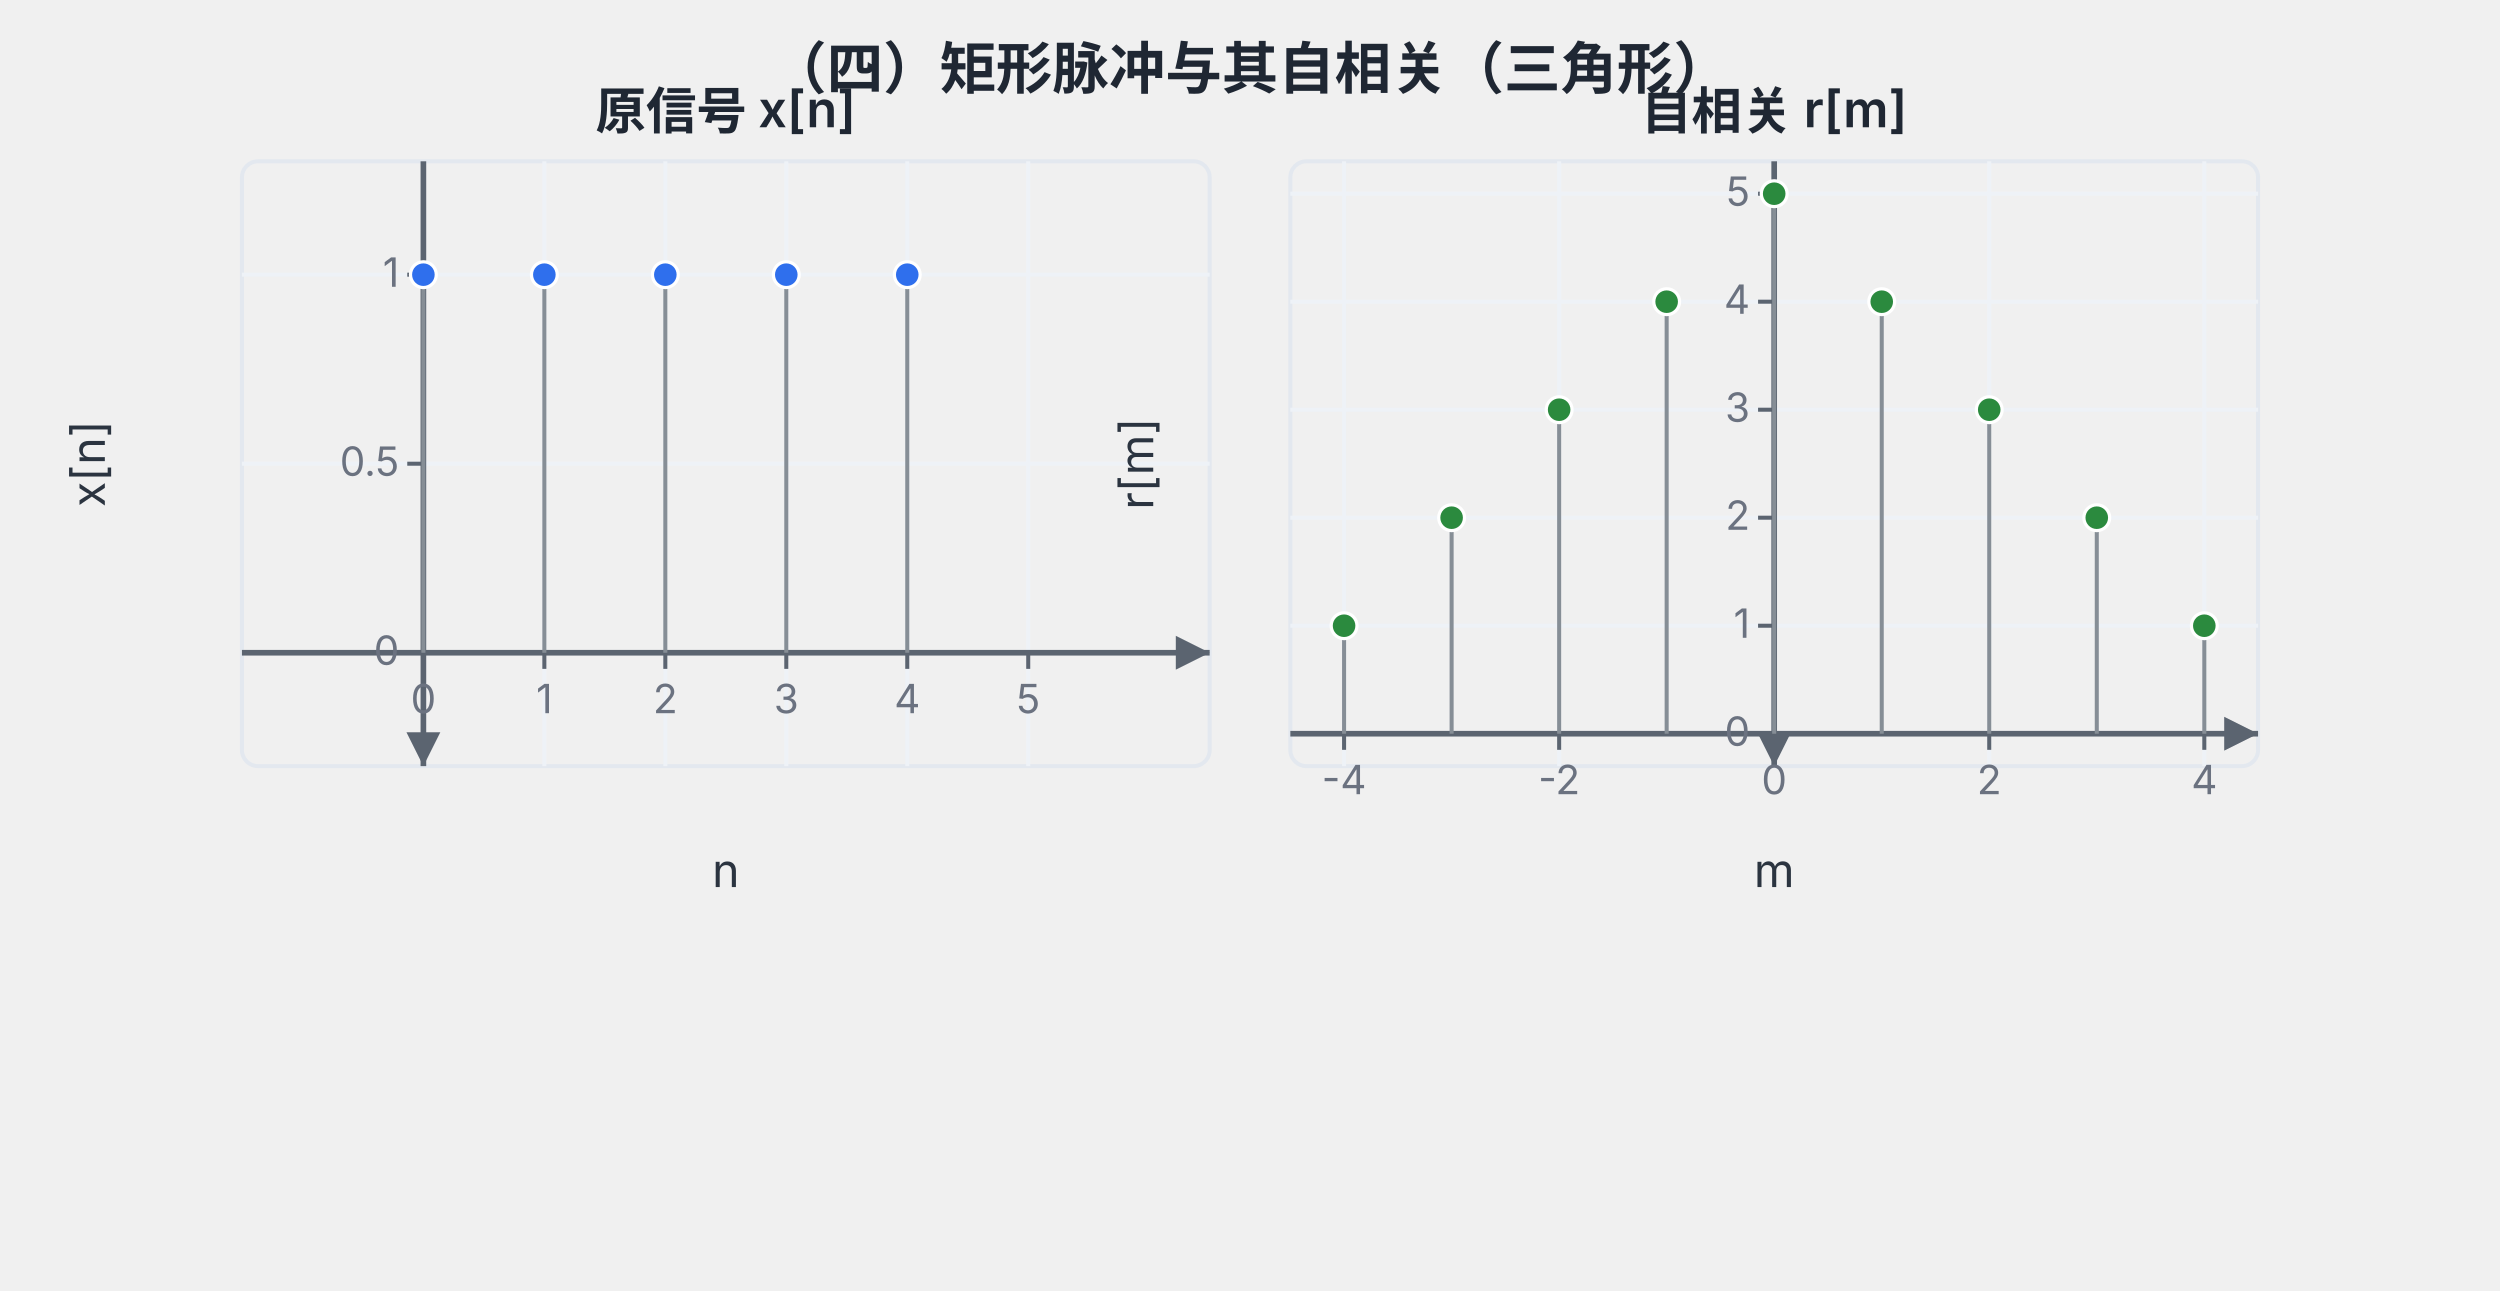
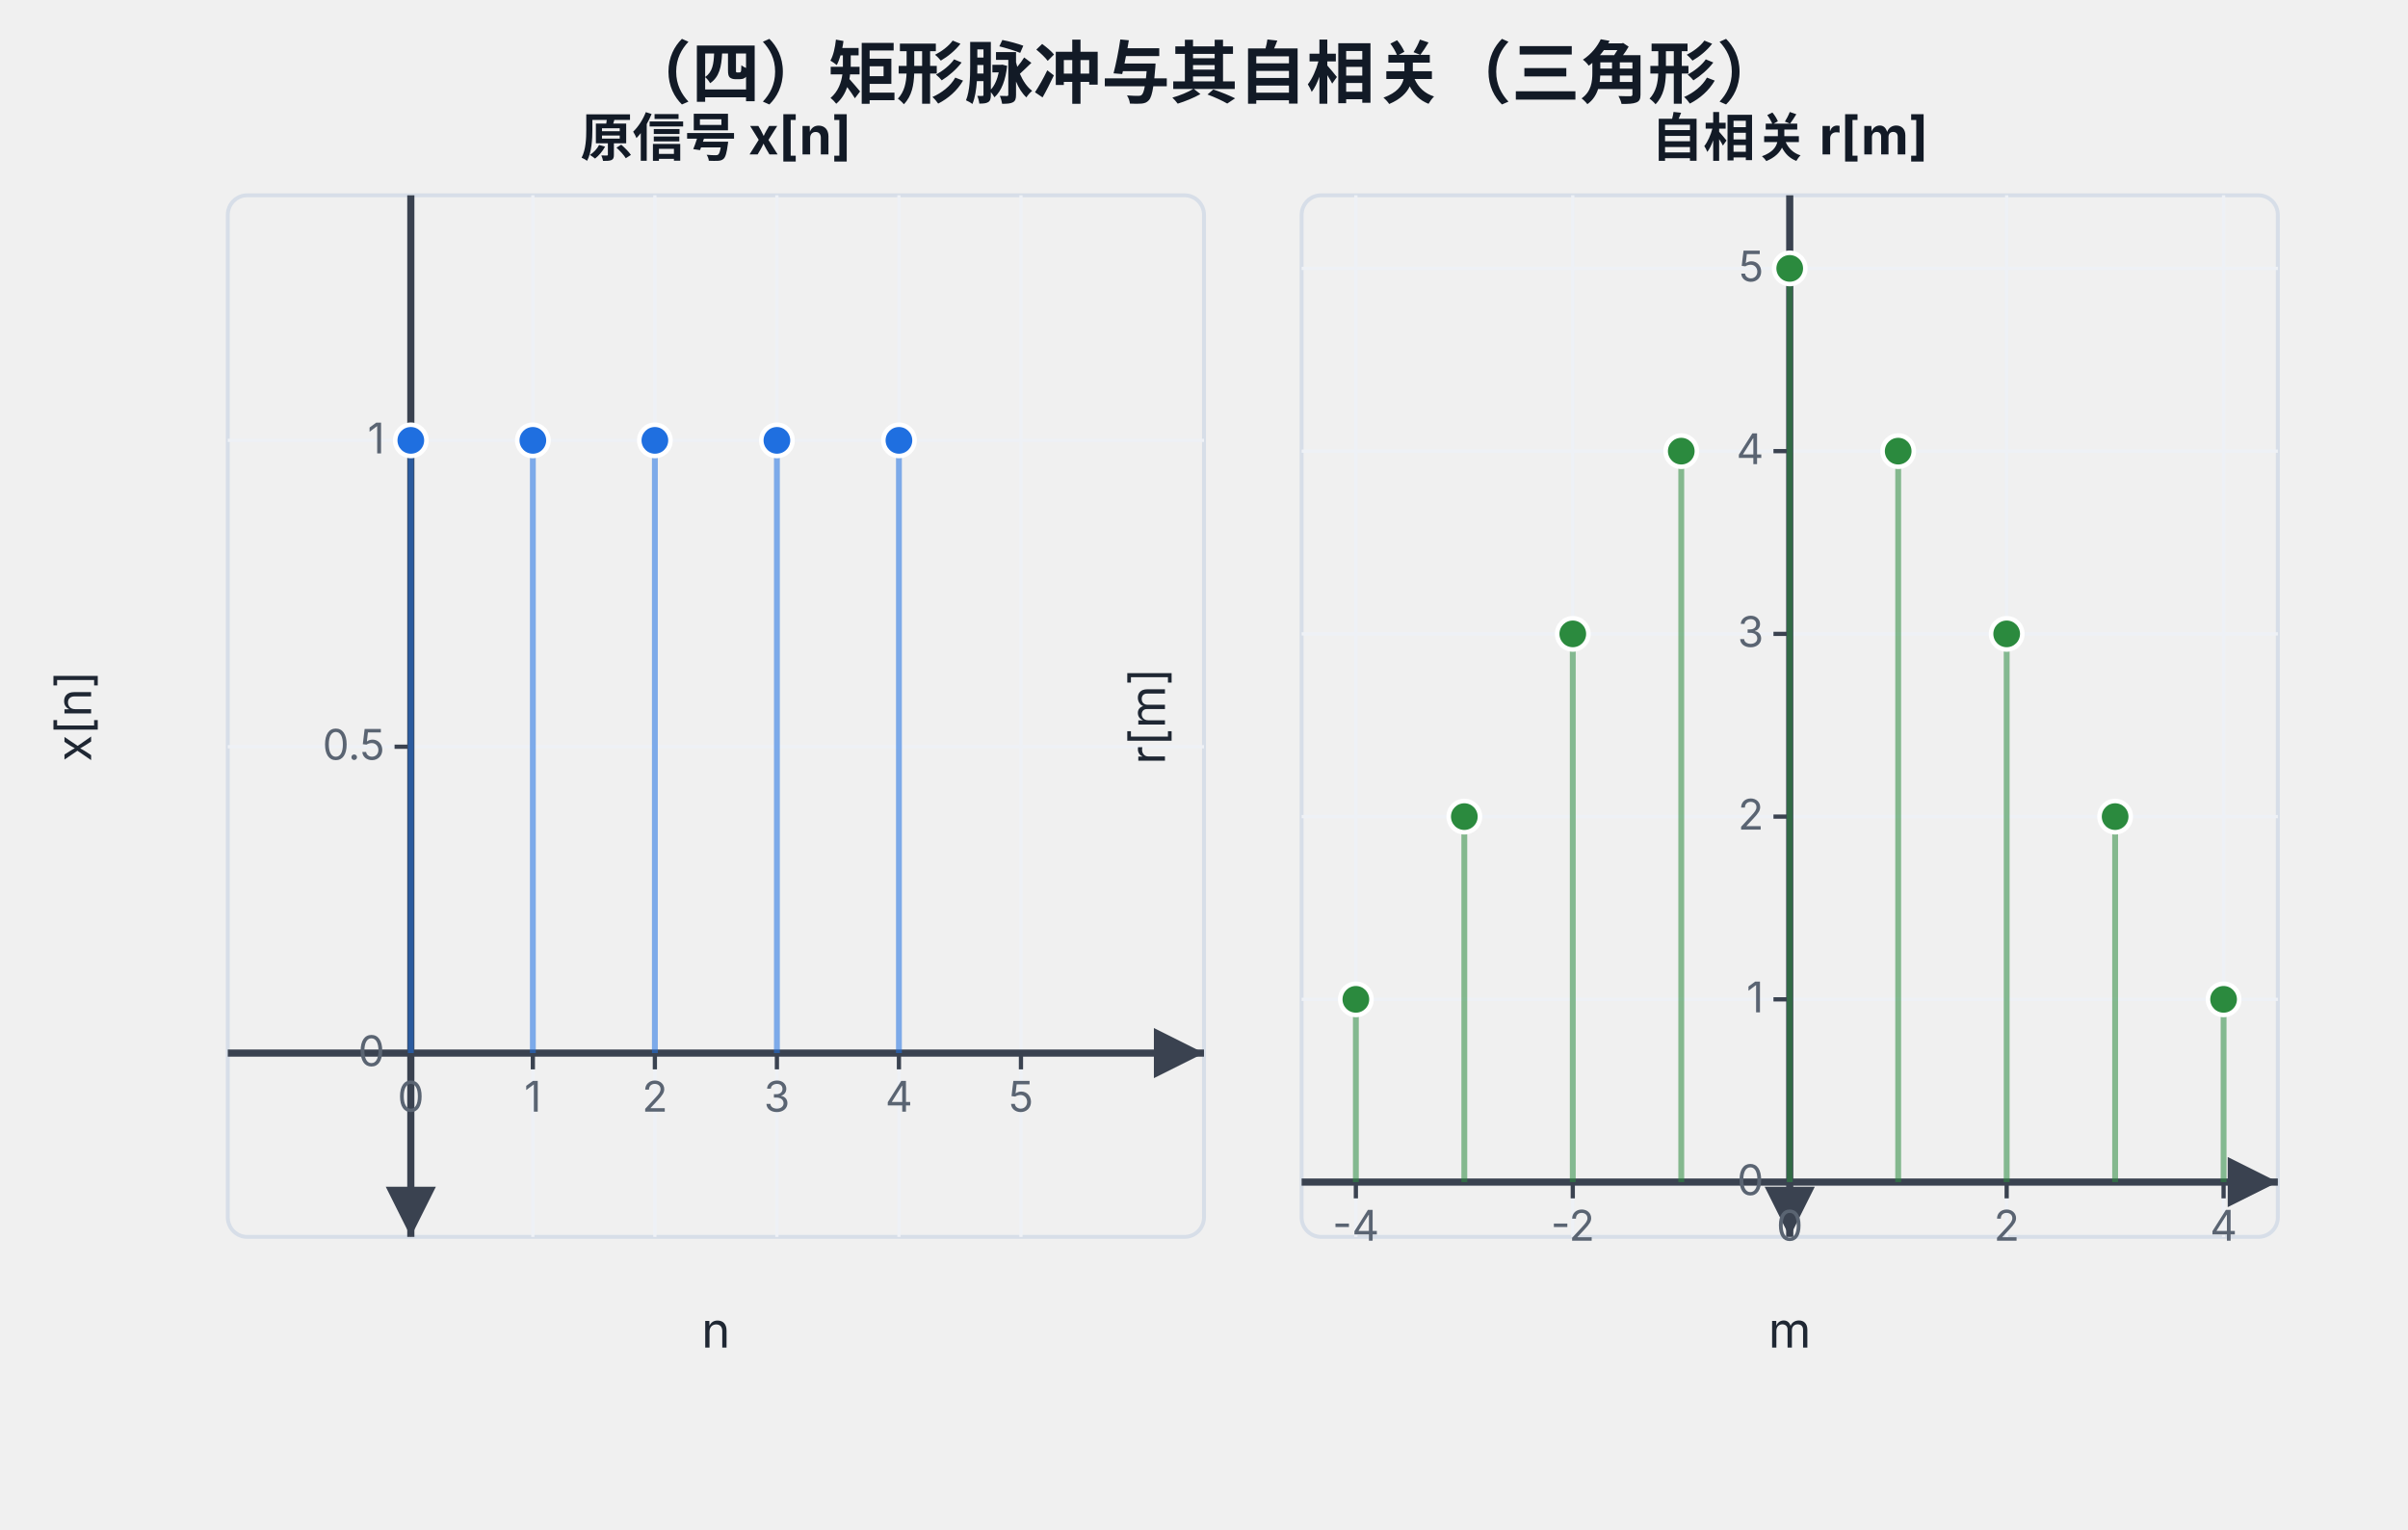
- <svg xmlns="http://www.w3.org/2000/svg" viewBox="0 0 620 320" width="100%" preserveAspectRatio="xMidYMid meet" style="max-width:620px;background:#ffffff;border:1px solid #e3e8ef;border-radius:8px;">
+ <svg xmlns="http://www.w3.org/2000/svg" viewBox="0 0 740 470" width="100%" preserveAspectRatio="xMidYMid meet" style="max-width:740px;background:#ffffff;border:1px solid #d7dee8;border-radius:10px;">
  <defs>
-     <marker id="arr" markerWidth="8" markerHeight="8" refX="6" refY="3" orient="auto" markerUnits="strokeWidth">
-       <path d="M0,0 L6,3 L0,6 Z" fill="#5b6470" />
+     <marker id="arr" markerWidth="10" markerHeight="10" refX="7" refY="3.5" orient="auto" markerUnits="strokeWidth">
+       <path d="M0,0 L7,3.5 L0,7 Z" fill="#3a4250" />
    </marker>
  </defs>
-   <text x="310.0" y="22" font-family="system-ui, -apple-system, 'Segoe UI', 'PingFang SC', 'Microsoft YaHei', sans-serif" font-size="14" font-weight="700" fill="#1f2733" text-anchor="middle">（四）矩形脉冲与其自相关（三角形）</text>
-   <rect x="60.00" y="40.00" width="240.00" height="150.00" fill="none" stroke="#e3e8ef" stroke-width="1" rx="4" />
-   <line x1="105.00" y1="40.00" x2="105.00" y2="190.00" stroke="#eef2f7" stroke-width="1" />
-   <line x1="135.00" y1="40.00" x2="135.00" y2="190.00" stroke="#eef2f7" stroke-width="1" />
-   <line x1="165.00" y1="40.00" x2="165.00" y2="190.00" stroke="#eef2f7" stroke-width="1" />
-   <line x1="195.00" y1="40.00" x2="195.00" y2="190.00" stroke="#eef2f7" stroke-width="1" />
-   <line x1="225.00" y1="40.00" x2="225.00" y2="190.00" stroke="#eef2f7" stroke-width="1" />
-   <line x1="255.00" y1="40.00" x2="255.00" y2="190.00" stroke="#eef2f7" stroke-width="1" />
-   <line x1="60.00" y1="161.88" x2="300.00" y2="161.88" stroke="#eef2f7" stroke-width="1" />
-   <line x1="60.00" y1="115.00" x2="300.00" y2="115.00" stroke="#eef2f7" stroke-width="1" />
-   <line x1="60.00" y1="68.12" x2="300.00" y2="68.12" stroke="#eef2f7" stroke-width="1" />
-   <line x1="60.00" y1="161.88" x2="300.00" y2="161.88" stroke="#5b6470" stroke-width="1.4" marker-end="url(#arr)" />
-   <line x1="105.00" y1="40.00" x2="105.00" y2="190.00" stroke="#5b6470" stroke-width="1.4" marker-end="url(#arr)" />
-   <line x1="105.00" y1="161.88" x2="105.00" y2="165.88" stroke="#5b6470" stroke-width="1" />
-   <text x="105.00" y="176.88" font-family="system-ui, -apple-system, 'Segoe UI', 'PingFang SC', 'Microsoft YaHei', sans-serif" font-size="10" fill="#6b7280" text-anchor="middle">0</text>
-   <line x1="135.00" y1="161.88" x2="135.00" y2="165.88" stroke="#5b6470" stroke-width="1" />
-   <text x="135.00" y="176.88" font-family="system-ui, -apple-system, 'Segoe UI', 'PingFang SC', 'Microsoft YaHei', sans-serif" font-size="10" fill="#6b7280" text-anchor="middle">1</text>
-   <line x1="165.00" y1="161.88" x2="165.00" y2="165.88" stroke="#5b6470" stroke-width="1" />
-   <text x="165.00" y="176.88" font-family="system-ui, -apple-system, 'Segoe UI', 'PingFang SC', 'Microsoft YaHei', sans-serif" font-size="10" fill="#6b7280" text-anchor="middle">2</text>
-   <line x1="195.00" y1="161.88" x2="195.00" y2="165.88" stroke="#5b6470" stroke-width="1" />
-   <text x="195.00" y="176.88" font-family="system-ui, -apple-system, 'Segoe UI', 'PingFang SC', 'Microsoft YaHei', sans-serif" font-size="10" fill="#6b7280" text-anchor="middle">3</text>
-   <line x1="225.00" y1="161.88" x2="225.00" y2="165.88" stroke="#5b6470" stroke-width="1" />
-   <text x="225.00" y="176.88" font-family="system-ui, -apple-system, 'Segoe UI', 'PingFang SC', 'Microsoft YaHei', sans-serif" font-size="10" fill="#6b7280" text-anchor="middle">4</text>
-   <line x1="255.00" y1="161.88" x2="255.00" y2="165.88" stroke="#5b6470" stroke-width="1" />
-   <text x="255.00" y="176.88" font-family="system-ui, -apple-system, 'Segoe UI', 'PingFang SC', 'Microsoft YaHei', sans-serif" font-size="10" fill="#6b7280" text-anchor="middle">5</text>
-   <line x1="105.00" y1="161.88" x2="101.00" y2="161.88" stroke="#5b6470" stroke-width="1" />
-   <text x="99.00" y="164.88" font-family="system-ui, -apple-system, 'Segoe UI', 'PingFang SC', 'Microsoft YaHei', sans-serif" font-size="10" fill="#6b7280" text-anchor="end">0</text>
-   <line x1="105.00" y1="115.00" x2="101.00" y2="115.00" stroke="#5b6470" stroke-width="1" />
-   <text x="99.00" y="118.00" font-family="system-ui, -apple-system, 'Segoe UI', 'PingFang SC', 'Microsoft YaHei', sans-serif" font-size="10" fill="#6b7280" text-anchor="end">0.5</text>
-   <line x1="105.00" y1="68.12" x2="101.00" y2="68.12" stroke="#5b6470" stroke-width="1" />
-   <text x="99.00" y="71.12" font-family="system-ui, -apple-system, 'Segoe UI', 'PingFang SC', 'Microsoft YaHei', sans-serif" font-size="10" fill="#6b7280" text-anchor="end">1</text>
-   <text x="180.00" y="220.00" font-family="system-ui, -apple-system, 'Segoe UI', 'PingFang SC', 'Microsoft YaHei', sans-serif" font-size="11.5" fill="#2b3440" text-anchor="middle">n</text>
-   <text x="26.00" y="115.00" font-family="system-ui, -apple-system, 'Segoe UI', 'PingFang SC', 'Microsoft YaHei', sans-serif" font-size="11.5" fill="#2b3440" text-anchor="middle" transform="rotate(-90 26.00 115.00)">x[n]</text>
-   <text x="180.00" y="32.00" font-family="system-ui, -apple-system, 'Segoe UI', 'PingFang SC', 'Microsoft YaHei', sans-serif" font-size="12.5" fill="#1f2733" font-weight="600" text-anchor="middle">原信号 x[n]</text>
-   <line x1="105.00" y1="161.88" x2="105.00" y2="68.12" stroke="#868e96" stroke-width="1" />
-   <circle cx="105.00" cy="68.12" r="3.2" fill="#2f6fed" stroke="#fff" stroke-width="0.8" />
-   <line x1="135.00" y1="161.88" x2="135.00" y2="68.12" stroke="#868e96" stroke-width="1" />
-   <circle cx="135.00" cy="68.12" r="3.2" fill="#2f6fed" stroke="#fff" stroke-width="0.8" />
-   <line x1="165.00" y1="161.88" x2="165.00" y2="68.12" stroke="#868e96" stroke-width="1" />
-   <circle cx="165.00" cy="68.12" r="3.2" fill="#2f6fed" stroke="#fff" stroke-width="0.8" />
-   <line x1="195.00" y1="161.88" x2="195.00" y2="68.12" stroke="#868e96" stroke-width="1" />
-   <circle cx="195.00" cy="68.12" r="3.2" fill="#2f6fed" stroke="#fff" stroke-width="0.8" />
-   <line x1="225.00" y1="161.88" x2="225.00" y2="68.12" stroke="#868e96" stroke-width="1" />
-   <circle cx="225.00" cy="68.12" r="3.2" fill="#2f6fed" stroke="#fff" stroke-width="0.8" />
-   <rect x="320.00" y="40.00" width="240.00" height="150.00" fill="none" stroke="#e3e8ef" stroke-width="1" rx="4" />
-   <line x1="333.33" y1="40.00" x2="333.33" y2="190.00" stroke="#eef2f7" stroke-width="1" />
-   <line x1="386.67" y1="40.00" x2="386.67" y2="190.00" stroke="#eef2f7" stroke-width="1" />
-   <line x1="440.00" y1="40.00" x2="440.00" y2="190.00" stroke="#eef2f7" stroke-width="1" />
-   <line x1="493.33" y1="40.00" x2="493.33" y2="190.00" stroke="#eef2f7" stroke-width="1" />
-   <line x1="546.67" y1="40.00" x2="546.67" y2="190.00" stroke="#eef2f7" stroke-width="1" />
-   <line x1="320.00" y1="181.96" x2="560.00" y2="181.96" stroke="#eef2f7" stroke-width="1" />
-   <line x1="320.00" y1="155.18" x2="560.00" y2="155.18" stroke="#eef2f7" stroke-width="1" />
-   <line x1="320.00" y1="128.39" x2="560.00" y2="128.39" stroke="#eef2f7" stroke-width="1" />
-   <line x1="320.00" y1="101.61" x2="560.00" y2="101.61" stroke="#eef2f7" stroke-width="1" />
-   <line x1="320.00" y1="74.82" x2="560.00" y2="74.82" stroke="#eef2f7" stroke-width="1" />
-   <line x1="320.00" y1="48.04" x2="560.00" y2="48.04" stroke="#eef2f7" stroke-width="1" />
-   <line x1="320.00" y1="181.96" x2="560.00" y2="181.96" stroke="#5b6470" stroke-width="1.4" marker-end="url(#arr)" />
-   <line x1="440.00" y1="40.00" x2="440.00" y2="190.00" stroke="#5b6470" stroke-width="1.4" marker-end="url(#arr)" />
-   <line x1="333.33" y1="181.96" x2="333.33" y2="185.96" stroke="#5b6470" stroke-width="1" />
-   <text x="333.33" y="196.96" font-family="system-ui, -apple-system, 'Segoe UI', 'PingFang SC', 'Microsoft YaHei', sans-serif" font-size="10" fill="#6b7280" text-anchor="middle">-4</text>
-   <line x1="386.67" y1="181.96" x2="386.67" y2="185.96" stroke="#5b6470" stroke-width="1" />
-   <text x="386.67" y="196.96" font-family="system-ui, -apple-system, 'Segoe UI', 'PingFang SC', 'Microsoft YaHei', sans-serif" font-size="10" fill="#6b7280" text-anchor="middle">-2</text>
-   <line x1="440.00" y1="181.96" x2="440.00" y2="185.96" stroke="#5b6470" stroke-width="1" />
-   <text x="440.00" y="196.96" font-family="system-ui, -apple-system, 'Segoe UI', 'PingFang SC', 'Microsoft YaHei', sans-serif" font-size="10" fill="#6b7280" text-anchor="middle">0</text>
-   <line x1="493.33" y1="181.96" x2="493.33" y2="185.96" stroke="#5b6470" stroke-width="1" />
-   <text x="493.33" y="196.96" font-family="system-ui, -apple-system, 'Segoe UI', 'PingFang SC', 'Microsoft YaHei', sans-serif" font-size="10" fill="#6b7280" text-anchor="middle">2</text>
-   <line x1="546.67" y1="181.96" x2="546.67" y2="185.96" stroke="#5b6470" stroke-width="1" />
-   <text x="546.67" y="196.96" font-family="system-ui, -apple-system, 'Segoe UI', 'PingFang SC', 'Microsoft YaHei', sans-serif" font-size="10" fill="#6b7280" text-anchor="middle">4</text>
-   <line x1="440.00" y1="181.96" x2="436.00" y2="181.96" stroke="#5b6470" stroke-width="1" />
-   <text x="434.00" y="184.96" font-family="system-ui, -apple-system, 'Segoe UI', 'PingFang SC', 'Microsoft YaHei', sans-serif" font-size="10" fill="#6b7280" text-anchor="end">0</text>
-   <line x1="440.00" y1="155.18" x2="436.00" y2="155.18" stroke="#5b6470" stroke-width="1" />
-   <text x="434.00" y="158.18" font-family="system-ui, -apple-system, 'Segoe UI', 'PingFang SC', 'Microsoft YaHei', sans-serif" font-size="10" fill="#6b7280" text-anchor="end">1</text>
-   <line x1="440.00" y1="128.39" x2="436.00" y2="128.39" stroke="#5b6470" stroke-width="1" />
-   <text x="434.00" y="131.39" font-family="system-ui, -apple-system, 'Segoe UI', 'PingFang SC', 'Microsoft YaHei', sans-serif" font-size="10" fill="#6b7280" text-anchor="end">2</text>
-   <line x1="440.00" y1="101.61" x2="436.00" y2="101.61" stroke="#5b6470" stroke-width="1" />
-   <text x="434.00" y="104.61" font-family="system-ui, -apple-system, 'Segoe UI', 'PingFang SC', 'Microsoft YaHei', sans-serif" font-size="10" fill="#6b7280" text-anchor="end">3</text>
-   <line x1="440.00" y1="74.82" x2="436.00" y2="74.82" stroke="#5b6470" stroke-width="1" />
-   <text x="434.00" y="77.82" font-family="system-ui, -apple-system, 'Segoe UI', 'PingFang SC', 'Microsoft YaHei', sans-serif" font-size="10" fill="#6b7280" text-anchor="end">4</text>
-   <line x1="440.00" y1="48.04" x2="436.00" y2="48.04" stroke="#5b6470" stroke-width="1" />
-   <text x="434.00" y="51.04" font-family="system-ui, -apple-system, 'Segoe UI', 'PingFang SC', 'Microsoft YaHei', sans-serif" font-size="10" fill="#6b7280" text-anchor="end">5</text>
-   <text x="440.00" y="220.00" font-family="system-ui, -apple-system, 'Segoe UI', 'PingFang SC', 'Microsoft YaHei', sans-serif" font-size="11.5" fill="#2b3440" text-anchor="middle">m</text>
-   <text x="286.00" y="115.00" font-family="system-ui, -apple-system, 'Segoe UI', 'PingFang SC', 'Microsoft YaHei', sans-serif" font-size="11.5" fill="#2b3440" text-anchor="middle" transform="rotate(-90 286.00 115.00)">r[m]</text>
-   <text x="440.00" y="32.00" font-family="system-ui, -apple-system, 'Segoe UI', 'PingFang SC', 'Microsoft YaHei', sans-serif" font-size="12.5" fill="#1f2733" font-weight="600" text-anchor="middle">自相关 r[m]</text>
-   <line x1="333.33" y1="181.96" x2="333.33" y2="155.18" stroke="#868e96" stroke-width="1" />
-   <circle cx="333.33" cy="155.18" r="3.2" fill="#2b8a3e" stroke="#fff" stroke-width="0.8" />
-   <line x1="360.00" y1="181.96" x2="360.00" y2="128.39" stroke="#868e96" stroke-width="1" />
-   <circle cx="360.00" cy="128.39" r="3.2" fill="#2b8a3e" stroke="#fff" stroke-width="0.8" />
-   <line x1="386.67" y1="181.96" x2="386.67" y2="101.61" stroke="#868e96" stroke-width="1" />
-   <circle cx="386.67" cy="101.61" r="3.2" fill="#2b8a3e" stroke="#fff" stroke-width="0.8" />
-   <line x1="413.33" y1="181.96" x2="413.33" y2="74.82" stroke="#868e96" stroke-width="1" />
-   <circle cx="413.33" cy="74.82" r="3.2" fill="#2b8a3e" stroke="#fff" stroke-width="0.8" />
-   <line x1="440.00" y1="181.96" x2="440.00" y2="48.04" stroke="#868e96" stroke-width="1" />
-   <circle cx="440.00" cy="48.04" r="3.2" fill="#2b8a3e" stroke="#fff" stroke-width="0.8" />
-   <line x1="466.67" y1="181.96" x2="466.67" y2="74.82" stroke="#868e96" stroke-width="1" />
-   <circle cx="466.67" cy="74.82" r="3.2" fill="#2b8a3e" stroke="#fff" stroke-width="0.8" />
-   <line x1="493.33" y1="181.96" x2="493.33" y2="101.61" stroke="#868e96" stroke-width="1" />
-   <circle cx="493.33" cy="101.61" r="3.2" fill="#2b8a3e" stroke="#fff" stroke-width="0.8" />
-   <line x1="520.00" y1="181.96" x2="520.00" y2="128.39" stroke="#868e96" stroke-width="1" />
-   <circle cx="520.00" cy="128.39" r="3.2" fill="#2b8a3e" stroke="#fff" stroke-width="0.8" />
-   <line x1="546.67" y1="181.96" x2="546.67" y2="155.18" stroke="#868e96" stroke-width="1" />
-   <circle cx="546.67" cy="155.18" r="3.2" fill="#2b8a3e" stroke="#fff" stroke-width="0.8" />
+   <text x="370.0" y="30" font-family="system-ui, -apple-system, 'Segoe UI', 'PingFang SC', 'Microsoft YaHei', sans-serif" font-size="21" font-weight="800" fill="#121a26" text-anchor="middle">（四）矩形脉冲与其自相关（三角形）</text>
+   <rect x="70.00" y="60.00" width="300.00" height="320.00" fill="none" stroke="#d7dee8" stroke-width="1.2" rx="6" />
+   <line x1="126.25" y1="60.00" x2="126.25" y2="380.00" stroke="#eef1f6" stroke-width="1" />
+   <line x1="163.75" y1="60.00" x2="163.75" y2="380.00" stroke="#eef1f6" stroke-width="1" />
+   <line x1="201.25" y1="60.00" x2="201.25" y2="380.00" stroke="#eef1f6" stroke-width="1" />
+   <line x1="238.75" y1="60.00" x2="238.75" y2="380.00" stroke="#eef1f6" stroke-width="1" />
+   <line x1="276.25" y1="60.00" x2="276.25" y2="380.00" stroke="#eef1f6" stroke-width="1" />
+   <line x1="313.75" y1="60.00" x2="313.75" y2="380.00" stroke="#eef1f6" stroke-width="1" />
+   <line x1="70.00" y1="323.53" x2="370.00" y2="323.53" stroke="#eef1f6" stroke-width="1" />
+   <line x1="70.00" y1="229.41" x2="370.00" y2="229.41" stroke="#eef1f6" stroke-width="1" />
+   <line x1="70.00" y1="135.29" x2="370.00" y2="135.29" stroke="#eef1f6" stroke-width="1" />
+   <line x1="70.00" y1="323.53" x2="370.00" y2="323.53" stroke="#3a4250" stroke-width="2.2" marker-end="url(#arr)" />
+   <line x1="126.25" y1="60.00" x2="126.25" y2="380.00" stroke="#3a4250" stroke-width="2.2" marker-end="url(#arr)" />
+   <line x1="126.25" y1="323.53" x2="126.25" y2="328.53" stroke="#3a4250" stroke-width="1.3" />
+   <text x="126.25" y="341.53" font-family="system-ui, -apple-system, 'Segoe UI', 'PingFang SC', 'Microsoft YaHei', sans-serif" font-size="13" fill="#5a6472" text-anchor="middle">0</text>
+   <line x1="163.75" y1="323.53" x2="163.75" y2="328.53" stroke="#3a4250" stroke-width="1.3" />
+   <text x="163.75" y="341.53" font-family="system-ui, -apple-system, 'Segoe UI', 'PingFang SC', 'Microsoft YaHei', sans-serif" font-size="13" fill="#5a6472" text-anchor="middle">1</text>
+   <line x1="201.25" y1="323.53" x2="201.25" y2="328.53" stroke="#3a4250" stroke-width="1.3" />
+   <text x="201.25" y="341.53" font-family="system-ui, -apple-system, 'Segoe UI', 'PingFang SC', 'Microsoft YaHei', sans-serif" font-size="13" fill="#5a6472" text-anchor="middle">2</text>
+   <line x1="238.75" y1="323.53" x2="238.75" y2="328.53" stroke="#3a4250" stroke-width="1.3" />
+   <text x="238.75" y="341.53" font-family="system-ui, -apple-system, 'Segoe UI', 'PingFang SC', 'Microsoft YaHei', sans-serif" font-size="13" fill="#5a6472" text-anchor="middle">3</text>
+   <line x1="276.25" y1="323.53" x2="276.25" y2="328.53" stroke="#3a4250" stroke-width="1.3" />
+   <text x="276.25" y="341.53" font-family="system-ui, -apple-system, 'Segoe UI', 'PingFang SC', 'Microsoft YaHei', sans-serif" font-size="13" fill="#5a6472" text-anchor="middle">4</text>
+   <line x1="313.75" y1="323.53" x2="313.75" y2="328.53" stroke="#3a4250" stroke-width="1.3" />
+   <text x="313.75" y="341.53" font-family="system-ui, -apple-system, 'Segoe UI', 'PingFang SC', 'Microsoft YaHei', sans-serif" font-size="13" fill="#5a6472" text-anchor="middle">5</text>
+   <line x1="126.25" y1="323.53" x2="121.25" y2="323.53" stroke="#3a4250" stroke-width="1.3" />
+   <text x="118.25" y="327.53" font-family="system-ui, -apple-system, 'Segoe UI', 'PingFang SC', 'Microsoft YaHei', sans-serif" font-size="13" fill="#5a6472" text-anchor="end">0</text>
+   <line x1="126.25" y1="229.41" x2="121.25" y2="229.41" stroke="#3a4250" stroke-width="1.3" />
+   <text x="118.25" y="233.41" font-family="system-ui, -apple-system, 'Segoe UI', 'PingFang SC', 'Microsoft YaHei', sans-serif" font-size="13" fill="#5a6472" text-anchor="end">0.5</text>
+   <line x1="126.25" y1="135.29" x2="121.25" y2="135.29" stroke="#3a4250" stroke-width="1.3" />
+   <text x="118.25" y="139.29" font-family="system-ui, -apple-system, 'Segoe UI', 'PingFang SC', 'Microsoft YaHei', sans-serif" font-size="13" fill="#5a6472" text-anchor="end">1</text>
+   <text x="220.00" y="414.00" font-family="system-ui, -apple-system, 'Segoe UI', 'PingFang SC', 'Microsoft YaHei', sans-serif" font-size="15" fill="#1f2733" text-anchor="middle">n</text>
+   <text x="28.00" y="220.00" font-family="system-ui, -apple-system, 'Segoe UI', 'PingFang SC', 'Microsoft YaHei', sans-serif" font-size="15" fill="#1f2733" text-anchor="middle" transform="rotate(-90 28.00 220.00)">x[n]</text>
+   <text x="220.00" y="48.00" font-family="system-ui, -apple-system, 'Segoe UI', 'PingFang SC', 'Microsoft YaHei', sans-serif" font-size="16" fill="#121a26" font-weight="700" text-anchor="middle">原信号 x[n]</text>
+   <line x1="126.25" y1="323.53" x2="126.25" y2="135.29" stroke="#1f6fe0" stroke-width="1.8" opacity="0.55" />
+   <circle cx="126.25" cy="135.29" r="4.8" fill="#1f6fe0" stroke="#fff" stroke-width="1.4" />
+   <line x1="163.75" y1="323.53" x2="163.75" y2="135.29" stroke="#1f6fe0" stroke-width="1.8" opacity="0.55" />
+   <circle cx="163.75" cy="135.29" r="4.8" fill="#1f6fe0" stroke="#fff" stroke-width="1.4" />
+   <line x1="201.25" y1="323.53" x2="201.25" y2="135.29" stroke="#1f6fe0" stroke-width="1.8" opacity="0.55" />
+   <circle cx="201.25" cy="135.29" r="4.8" fill="#1f6fe0" stroke="#fff" stroke-width="1.4" />
+   <line x1="238.75" y1="323.53" x2="238.75" y2="135.29" stroke="#1f6fe0" stroke-width="1.8" opacity="0.55" />
+   <circle cx="238.75" cy="135.29" r="4.8" fill="#1f6fe0" stroke="#fff" stroke-width="1.4" />
+   <line x1="276.25" y1="323.53" x2="276.25" y2="135.29" stroke="#1f6fe0" stroke-width="1.8" opacity="0.55" />
+   <circle cx="276.25" cy="135.29" r="4.8" fill="#1f6fe0" stroke="#fff" stroke-width="1.4" />
+   <rect x="400.00" y="60.00" width="300.00" height="320.00" fill="none" stroke="#d7dee8" stroke-width="1.2" rx="6" />
+   <line x1="416.67" y1="60.00" x2="416.67" y2="380.00" stroke="#eef1f6" stroke-width="1" />
+   <line x1="483.33" y1="60.00" x2="483.33" y2="380.00" stroke="#eef1f6" stroke-width="1" />
+   <line x1="550.00" y1="60.00" x2="550.00" y2="380.00" stroke="#eef1f6" stroke-width="1" />
+   <line x1="616.67" y1="60.00" x2="616.67" y2="380.00" stroke="#eef1f6" stroke-width="1" />
+   <line x1="683.33" y1="60.00" x2="683.33" y2="380.00" stroke="#eef1f6" stroke-width="1" />
+   <line x1="400.00" y1="363.16" x2="700.00" y2="363.16" stroke="#eef1f6" stroke-width="1" />
+   <line x1="400.00" y1="307.02" x2="700.00" y2="307.02" stroke="#eef1f6" stroke-width="1" />
+   <line x1="400.00" y1="250.88" x2="700.00" y2="250.88" stroke="#eef1f6" stroke-width="1" />
+   <line x1="400.00" y1="194.74" x2="700.00" y2="194.74" stroke="#eef1f6" stroke-width="1" />
+   <line x1="400.00" y1="138.60" x2="700.00" y2="138.60" stroke="#eef1f6" stroke-width="1" />
+   <line x1="400.00" y1="82.46" x2="700.00" y2="82.46" stroke="#eef1f6" stroke-width="1" />
+   <line x1="400.00" y1="363.16" x2="700.00" y2="363.16" stroke="#3a4250" stroke-width="2.2" marker-end="url(#arr)" />
+   <line x1="550.00" y1="60.00" x2="550.00" y2="380.00" stroke="#3a4250" stroke-width="2.2" marker-end="url(#arr)" />
+   <line x1="416.67" y1="363.16" x2="416.67" y2="368.16" stroke="#3a4250" stroke-width="1.3" />
+   <text x="416.67" y="381.16" font-family="system-ui, -apple-system, 'Segoe UI', 'PingFang SC', 'Microsoft YaHei', sans-serif" font-size="13" fill="#5a6472" text-anchor="middle">-4</text>
+   <line x1="483.33" y1="363.16" x2="483.33" y2="368.16" stroke="#3a4250" stroke-width="1.3" />
+   <text x="483.33" y="381.16" font-family="system-ui, -apple-system, 'Segoe UI', 'PingFang SC', 'Microsoft YaHei', sans-serif" font-size="13" fill="#5a6472" text-anchor="middle">-2</text>
+   <line x1="550.00" y1="363.16" x2="550.00" y2="368.16" stroke="#3a4250" stroke-width="1.3" />
+   <text x="550.00" y="381.16" font-family="system-ui, -apple-system, 'Segoe UI', 'PingFang SC', 'Microsoft YaHei', sans-serif" font-size="13" fill="#5a6472" text-anchor="middle">0</text>
+   <line x1="616.67" y1="363.16" x2="616.67" y2="368.16" stroke="#3a4250" stroke-width="1.3" />
+   <text x="616.67" y="381.16" font-family="system-ui, -apple-system, 'Segoe UI', 'PingFang SC', 'Microsoft YaHei', sans-serif" font-size="13" fill="#5a6472" text-anchor="middle">2</text>
+   <line x1="683.33" y1="363.16" x2="683.33" y2="368.16" stroke="#3a4250" stroke-width="1.3" />
+   <text x="683.33" y="381.16" font-family="system-ui, -apple-system, 'Segoe UI', 'PingFang SC', 'Microsoft YaHei', sans-serif" font-size="13" fill="#5a6472" text-anchor="middle">4</text>
+   <line x1="550.00" y1="363.16" x2="545.00" y2="363.16" stroke="#3a4250" stroke-width="1.3" />
+   <text x="542.00" y="367.16" font-family="system-ui, -apple-system, 'Segoe UI', 'PingFang SC', 'Microsoft YaHei', sans-serif" font-size="13" fill="#5a6472" text-anchor="end">0</text>
+   <line x1="550.00" y1="307.02" x2="545.00" y2="307.02" stroke="#3a4250" stroke-width="1.3" />
+   <text x="542.00" y="311.02" font-family="system-ui, -apple-system, 'Segoe UI', 'PingFang SC', 'Microsoft YaHei', sans-serif" font-size="13" fill="#5a6472" text-anchor="end">1</text>
+   <line x1="550.00" y1="250.88" x2="545.00" y2="250.88" stroke="#3a4250" stroke-width="1.3" />
+   <text x="542.00" y="254.88" font-family="system-ui, -apple-system, 'Segoe UI', 'PingFang SC', 'Microsoft YaHei', sans-serif" font-size="13" fill="#5a6472" text-anchor="end">2</text>
+   <line x1="550.00" y1="194.74" x2="545.00" y2="194.74" stroke="#3a4250" stroke-width="1.3" />
+   <text x="542.00" y="198.74" font-family="system-ui, -apple-system, 'Segoe UI', 'PingFang SC', 'Microsoft YaHei', sans-serif" font-size="13" fill="#5a6472" text-anchor="end">3</text>
+   <line x1="550.00" y1="138.60" x2="545.00" y2="138.60" stroke="#3a4250" stroke-width="1.3" />
+   <text x="542.00" y="142.60" font-family="system-ui, -apple-system, 'Segoe UI', 'PingFang SC', 'Microsoft YaHei', sans-serif" font-size="13" fill="#5a6472" text-anchor="end">4</text>
+   <line x1="550.00" y1="82.46" x2="545.00" y2="82.46" stroke="#3a4250" stroke-width="1.3" />
+   <text x="542.00" y="86.46" font-family="system-ui, -apple-system, 'Segoe UI', 'PingFang SC', 'Microsoft YaHei', sans-serif" font-size="13" fill="#5a6472" text-anchor="end">5</text>
+   <text x="550.00" y="414.00" font-family="system-ui, -apple-system, 'Segoe UI', 'PingFang SC', 'Microsoft YaHei', sans-serif" font-size="15" fill="#1f2733" text-anchor="middle">m</text>
+   <text x="358.00" y="220.00" font-family="system-ui, -apple-system, 'Segoe UI', 'PingFang SC', 'Microsoft YaHei', sans-serif" font-size="15" fill="#1f2733" text-anchor="middle" transform="rotate(-90 358.00 220.00)">r[m]</text>
+   <text x="550.00" y="48.00" font-family="system-ui, -apple-system, 'Segoe UI', 'PingFang SC', 'Microsoft YaHei', sans-serif" font-size="16" fill="#121a26" font-weight="700" text-anchor="middle">自相关 r[m]</text>
+   <line x1="416.67" y1="363.16" x2="416.67" y2="307.02" stroke="#2b8a3e" stroke-width="1.8" opacity="0.55" />
+   <circle cx="416.67" cy="307.02" r="4.8" fill="#2b8a3e" stroke="#fff" stroke-width="1.4" />
+   <line x1="450.00" y1="363.16" x2="450.00" y2="250.88" stroke="#2b8a3e" stroke-width="1.8" opacity="0.55" />
+   <circle cx="450.00" cy="250.88" r="4.8" fill="#2b8a3e" stroke="#fff" stroke-width="1.4" />
+   <line x1="483.33" y1="363.16" x2="483.33" y2="194.74" stroke="#2b8a3e" stroke-width="1.8" opacity="0.55" />
+   <circle cx="483.33" cy="194.74" r="4.8" fill="#2b8a3e" stroke="#fff" stroke-width="1.4" />
+   <line x1="516.67" y1="363.16" x2="516.67" y2="138.60" stroke="#2b8a3e" stroke-width="1.8" opacity="0.55" />
+   <circle cx="516.67" cy="138.60" r="4.8" fill="#2b8a3e" stroke="#fff" stroke-width="1.4" />
+   <line x1="550.00" y1="363.16" x2="550.00" y2="82.46" stroke="#2b8a3e" stroke-width="1.8" opacity="0.55" />
+   <circle cx="550.00" cy="82.46" r="4.8" fill="#2b8a3e" stroke="#fff" stroke-width="1.4" />
+   <line x1="583.33" y1="363.16" x2="583.33" y2="138.60" stroke="#2b8a3e" stroke-width="1.8" opacity="0.55" />
+   <circle cx="583.33" cy="138.60" r="4.8" fill="#2b8a3e" stroke="#fff" stroke-width="1.4" />
+   <line x1="616.67" y1="363.16" x2="616.67" y2="194.74" stroke="#2b8a3e" stroke-width="1.8" opacity="0.55" />
+   <circle cx="616.67" cy="194.74" r="4.8" fill="#2b8a3e" stroke="#fff" stroke-width="1.4" />
+   <line x1="650.00" y1="363.16" x2="650.00" y2="250.88" stroke="#2b8a3e" stroke-width="1.8" opacity="0.55" />
+   <circle cx="650.00" cy="250.88" r="4.8" fill="#2b8a3e" stroke="#fff" stroke-width="1.4" />
+   <line x1="683.33" y1="363.16" x2="683.33" y2="307.02" stroke="#2b8a3e" stroke-width="1.8" opacity="0.55" />
+   <circle cx="683.33" cy="307.02" r="4.8" fill="#2b8a3e" stroke="#fff" stroke-width="1.4" />
</svg>
